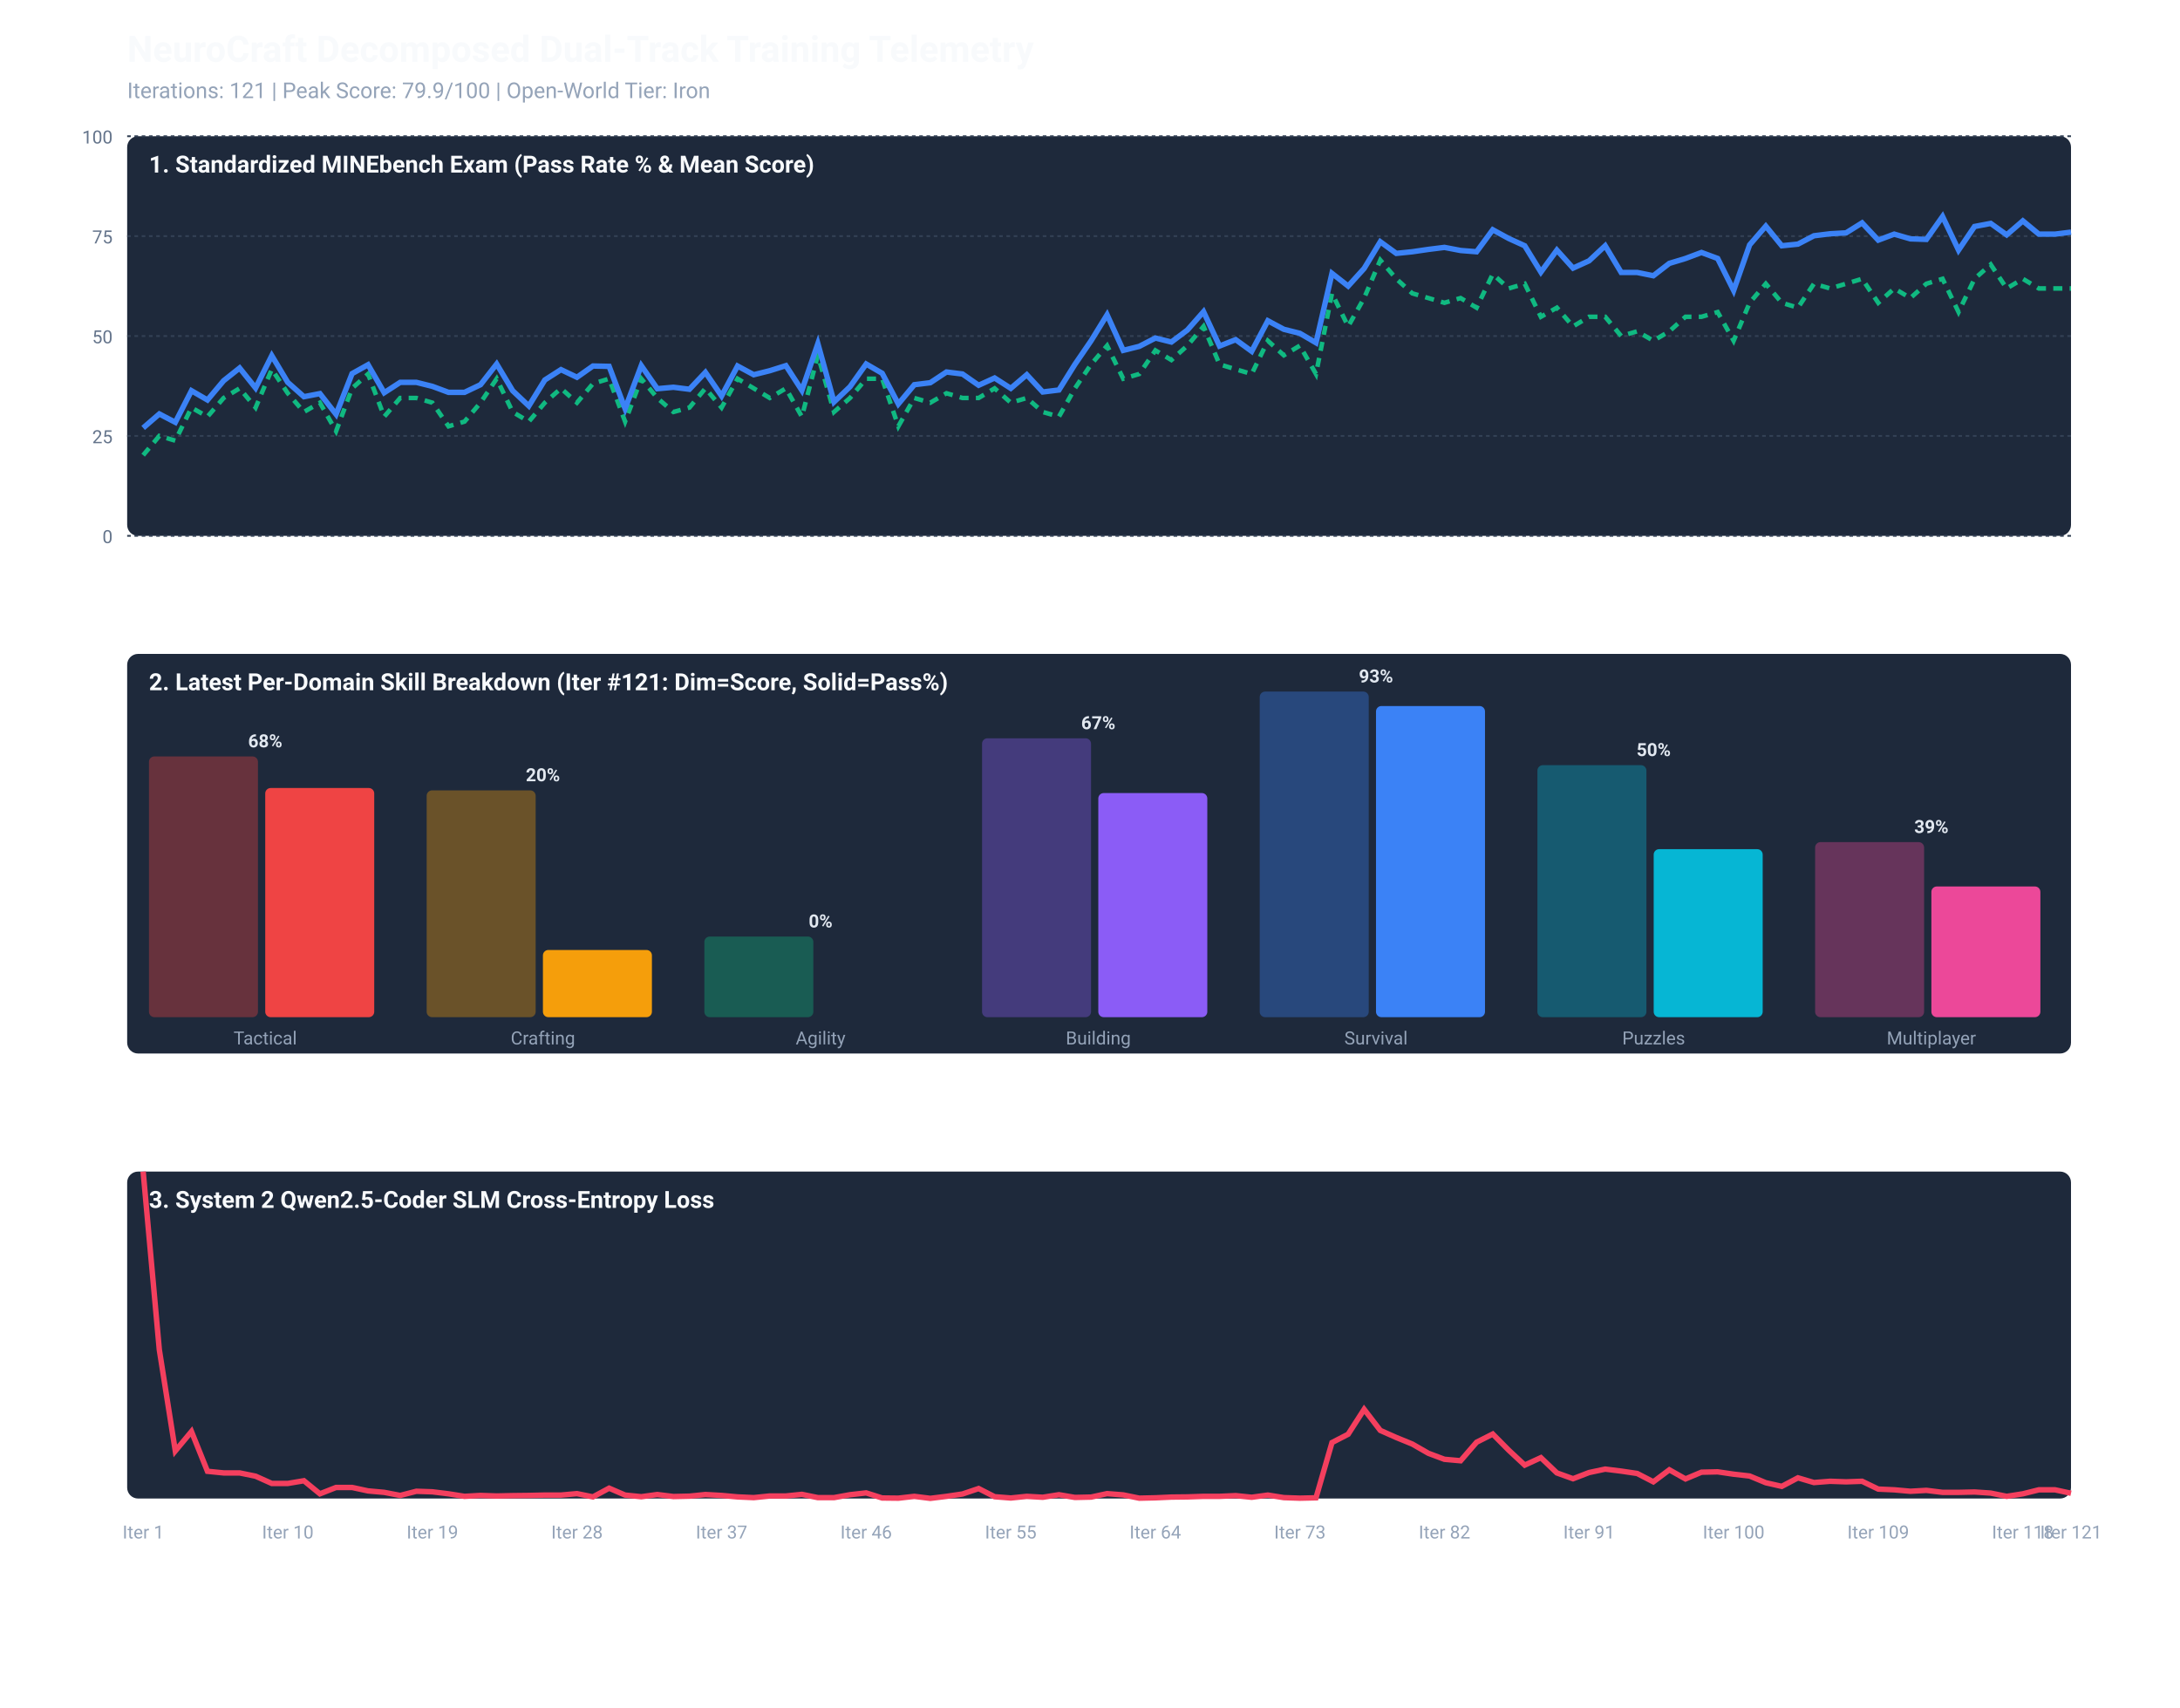
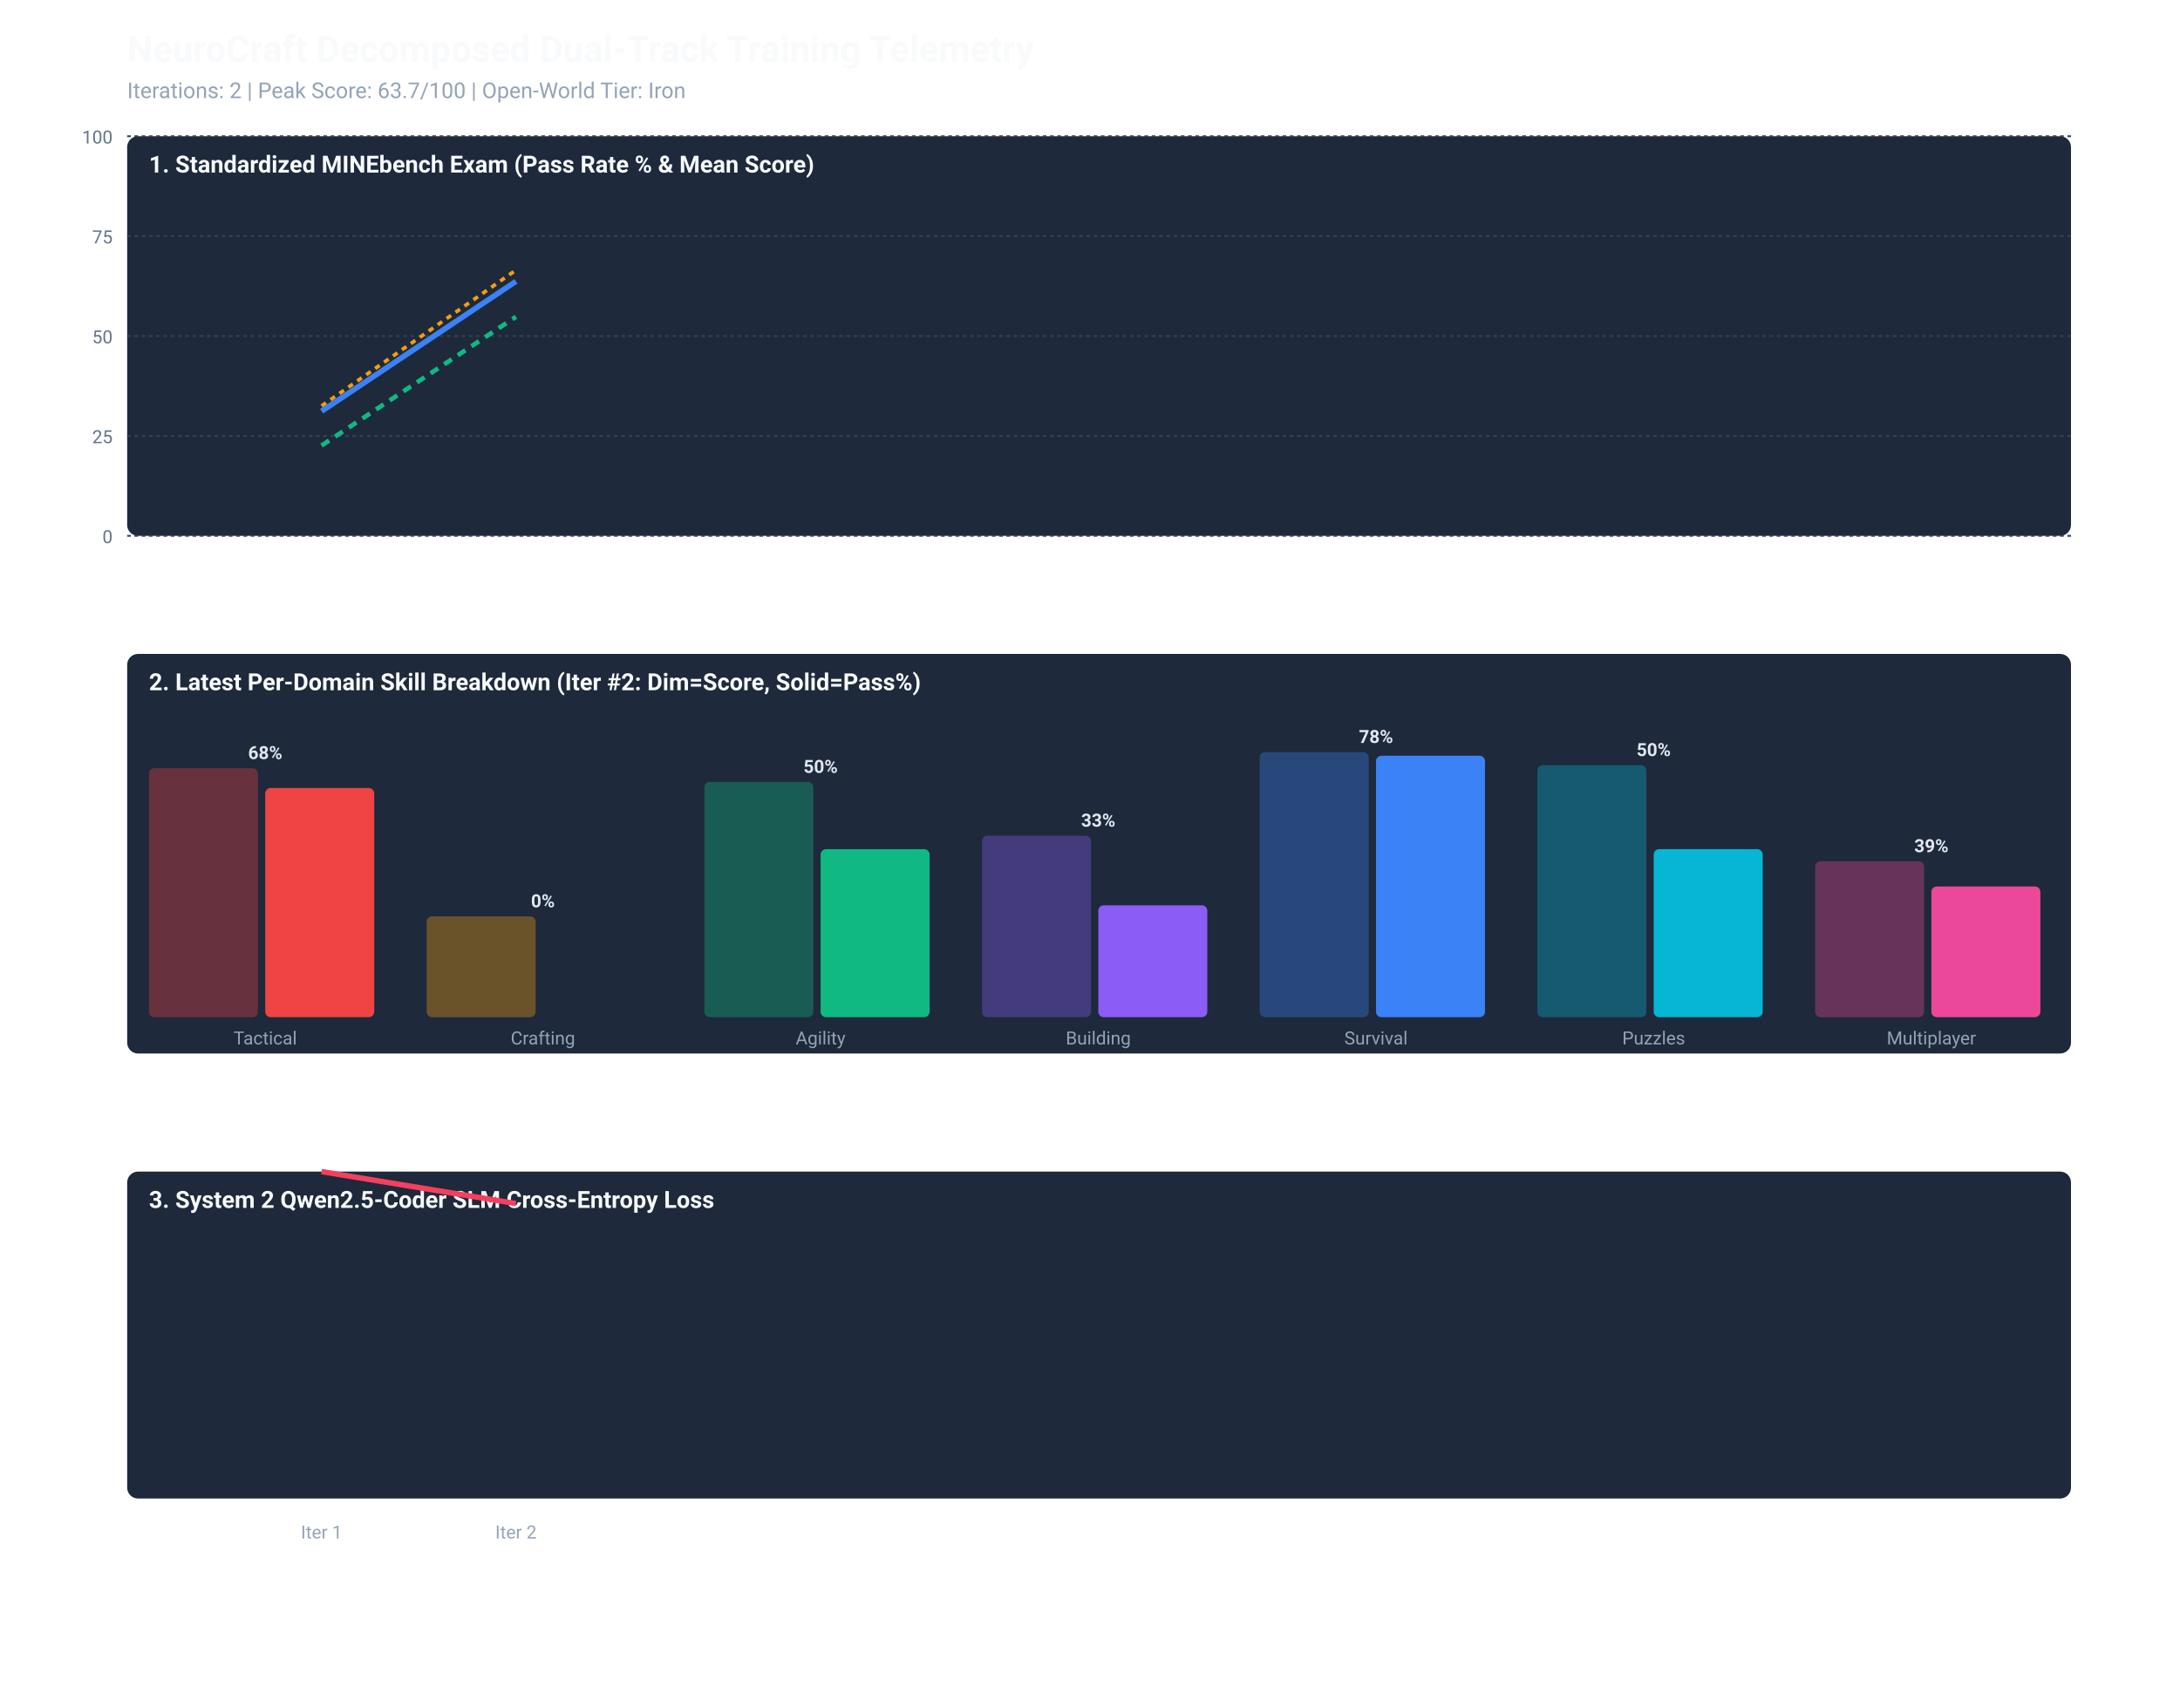
<svg xmlns="http://www.w3.org/2000/svg" viewBox="0 0 1200 940" width="1200" height="940" style="background-color: #0b1120; font-family: -apple-system, BlinkMacSystemFont, 'Segoe UI', Roboto, sans-serif;">
  <text x="70" y="34" fill="#f8fafc" font-size="20" font-weight="bold">NeuroCraft Decomposed Dual-Track Training Telemetry</text>
-   <text x="70" y="54" fill="#94a3b8" font-size="12">Iterations: 121 | Peak Score: 79.9/100 | Open-World Tier: Iron</text>
+   <text x="70" y="54" fill="#94a3b8" font-size="12">Iterations: 2 | Peak Score: 63.7/100 | Open-World Tier: Iron</text>
  <rect x="70" y="75" width="1070" height="220" fill="#1e293b" rx="6" />
  <text x="82" y="95" fill="#f8fafc" font-size="13" font-weight="bold">1. Standardized MINEbench Exam (Pass Rate % &amp; Mean Score)</text>
  <line x1="70" y1="295" x2="1140" y2="295" stroke="#334155" stroke-width="1" stroke-dasharray="2,2" />
  <text x="62" y="299" fill="#64748b" font-size="10" text-anchor="end">0</text>
  <line x1="70" y1="240" x2="1140" y2="240" stroke="#334155" stroke-width="1" stroke-dasharray="2,2" />
  <text x="62" y="244" fill="#64748b" font-size="10" text-anchor="end">25</text>
  <line x1="70" y1="185" x2="1140" y2="185" stroke="#334155" stroke-width="1" stroke-dasharray="2,2" />
  <text x="62" y="189" fill="#64748b" font-size="10" text-anchor="end">50</text>
  <line x1="70" y1="130" x2="1140" y2="130" stroke="#334155" stroke-width="1" stroke-dasharray="2,2" />
  <text x="62" y="134" fill="#64748b" font-size="10" text-anchor="end">75</text>
  <line x1="70" y1="75" x2="1140" y2="75" stroke="#334155" stroke-width="1" stroke-dasharray="2,2" />
  <text x="62" y="79" fill="#64748b" font-size="10" text-anchor="end">100</text>
-   <path d="M 78.8 250.6 L 87.7 240.0 L 96.5 242.6 L 105.4 224.4 L 114.2 229.4 L 123.1 219.1 L 131.9 213.8 L 140.7 224.4 L 149.6 203.3 L 158.4 216.5 L 167.3 226.8 L 176.1 221.7 L 185.0 237.4 L 193.8 213.8 L 202.6 205.9 L 211.5 229.4 L 220.3 219.1 L 229.2 219.1 L 238.0 221.7 L 246.9 234.7 L 255.7 232.1 L 264.5 221.7 L 273.4 208.5 L 282.2 226.8 L 291.1 232.1 L 299.9 221.7 L 308.8 213.8 L 317.6 221.7 L 326.4 211.2 L 335.3 208.5 L 344.1 232.1 L 353.0 208.5 L 361.8 219.1 L 370.7 226.8 L 379.5 224.4 L 388.3 213.8 L 397.2 224.4 L 406.0 208.5 L 414.9 213.8 L 423.7 219.1 L 432.6 213.8 L 441.4 229.4 L 450.2 195.6 L 459.1 226.8 L 467.9 219.1 L 476.8 208.5 L 485.6 208.5 L 494.5 234.7 L 503.3 219.1 L 512.1 221.7 L 521.0 216.5 L 529.8 219.1 L 538.7 219.1 L 547.5 213.8 L 556.4 221.7 L 565.2 219.1 L 574.0 226.8 L 582.9 229.4 L 591.7 213.8 L 600.6 200.6 L 609.4 190.3 L 618.3 208.5 L 627.1 205.9 L 636.0 192.9 L 644.8 198.2 L 653.6 190.3 L 662.5 179.7 L 671.3 200.6 L 680.2 203.3 L 689.0 205.9 L 697.9 187.6 L 706.7 195.6 L 715.5 190.3 L 724.4 205.9 L 733.2 161.5 L 742.1 179.7 L 750.9 164.1 L 759.8 143.2 L 768.6 153.5 L 777.4 161.5 L 786.3 164.1 L 795.1 166.7 L 804.0 164.1 L 812.8 169.4 L 821.7 150.9 L 830.5 158.8 L 839.3 156.2 L 848.2 174.4 L 857.0 169.4 L 865.9 179.7 L 874.7 174.4 L 883.6 174.4 L 892.4 185.0 L 901.2 182.4 L 910.1 187.6 L 918.9 182.4 L 927.8 174.4 L 936.6 174.4 L 945.5 171.8 L 954.3 187.6 L 963.1 166.7 L 972.0 156.2 L 980.8 166.7 L 989.7 169.4 L 998.5 156.2 L 1007.4 158.8 L 1016.2 156.2 L 1025.0 153.5 L 1033.9 166.7 L 1042.7 158.8 L 1051.6 164.1 L 1060.4 156.2 L 1069.3 153.5 L 1078.1 171.8 L 1086.9 153.5 L 1095.8 145.6 L 1104.6 158.8 L 1113.5 153.5 L 1122.3 158.8 L 1131.2 158.8 L 1140.0 158.8" fill="none" stroke="#10b981" stroke-width="2.5" stroke-dasharray="5,4" />
-   <path d="M 78.8 235.6 L 87.7 227.9 L 96.5 232.5 L 105.4 215.1 L 114.2 220.2 L 123.1 209.6 L 131.9 202.6 L 140.7 213.6 L 149.6 195.8 L 158.4 210.5 L 167.3 218.4 L 176.1 216.7 L 185.0 228.1 L 193.8 205.7 L 202.6 200.8 L 211.5 216.2 L 220.3 210.5 L 229.2 210.5 L 238.0 212.7 L 246.9 216.0 L 255.7 216.0 L 264.5 211.8 L 273.4 200.4 L 282.2 215.1 L 291.1 223.5 L 299.9 209.2 L 308.8 203.5 L 317.6 207.7 L 326.4 201.5 L 335.3 201.7 L 344.1 225.0 L 353.0 201.3 L 361.8 214.0 L 370.7 213.2 L 379.5 214.3 L 388.3 205.0 L 397.2 218.0 L 406.0 201.5 L 414.9 206.3 L 423.7 204.1 L 432.6 201.3 L 441.4 214.9 L 450.2 189.2 L 459.1 221.3 L 467.9 212.9 L 476.8 200.4 L 485.6 205.5 L 494.5 222.4 L 503.3 211.8 L 512.1 210.7 L 521.0 204.8 L 529.8 205.9 L 538.7 212.1 L 547.5 208.1 L 556.4 213.8 L 565.2 206.3 L 574.0 215.8 L 582.9 214.7 L 591.7 200.6 L 600.6 187.6 L 609.4 173.3 L 618.3 192.9 L 627.1 190.7 L 636.0 186.1 L 644.8 188.3 L 653.6 181.7 L 662.5 171.6 L 671.3 190.5 L 680.2 187.0 L 689.0 193.4 L 697.9 176.6 L 706.7 181.3 L 715.5 183.5 L 724.4 188.7 L 733.2 150.5 L 742.1 157.5 L 750.9 147.8 L 759.8 133.1 L 768.6 139.5 L 777.4 138.6 L 786.3 137.3 L 795.1 136.2 L 804.0 137.9 L 812.8 138.6 L 821.7 126.5 L 830.5 131.3 L 839.3 135.3 L 848.2 149.8 L 857.0 137.7 L 865.9 147.6 L 874.7 143.6 L 883.6 135.3 L 892.4 150.0 L 901.2 150.0 L 910.1 151.8 L 918.9 145.0 L 927.8 142.3 L 936.6 139.0 L 945.5 142.3 L 954.3 159.9 L 963.1 134.8 L 972.0 124.5 L 980.8 135.3 L 989.7 134.4 L 998.5 129.8 L 1007.4 128.7 L 1016.2 128.2 L 1025.0 122.7 L 1033.9 132.2 L 1042.7 128.9 L 1051.6 131.5 L 1060.4 131.8 L 1069.3 119.2 L 1078.1 137.7 L 1086.9 124.7 L 1095.8 123.0 L 1104.6 129.3 L 1113.5 121.6 L 1122.3 128.9 L 1131.2 128.9 L 1140.0 127.8" fill="none" stroke="#3b82f6" stroke-width="3" />
+   <path d="M 177.0 245.3 L 284.0 174.4" fill="none" stroke="#10b981" stroke-width="2.5" stroke-dasharray="5,4" />
+   <path d="M 177.0 223.5 L 284.0 148.7" fill="none" stroke="#f59e0b" stroke-width="2" stroke-dasharray="3,3" />
+   <path d="M 177.0 226.4 L 284.0 154.9" fill="none" stroke="#3b82f6" stroke-width="3" />
  <rect x="70" y="360" width="1070" height="220" fill="#1e293b" rx="6" />
-   <text x="82" y="380" fill="#f8fafc" font-size="13" font-weight="bold">2. Latest Per-Domain Skill Breakdown (Iter #121: Dim=Score, Solid=Pass%)</text>
-   <rect x="82" y="416.44" width="60" height="143.56" fill="#ef4444" fill-opacity="0.35" rx="3" />
+   <text x="82" y="380" fill="#f8fafc" font-size="13" font-weight="bold">2. Latest Per-Domain Skill Breakdown (Iter #2: Dim=Score, Solid=Pass%)</text>
+   <rect x="82" y="422.915" width="60" height="137.085" fill="#ef4444" fill-opacity="0.35" rx="3" />
  <rect x="146" y="433.83" width="60" height="126.17" fill="#ef4444" rx="3" />
-   <text x="146" y="411.44" fill="#e2e8f0" font-size="10" font-weight="bold" text-anchor="middle">68%</text>
+   <text x="146" y="417.915" fill="#e2e8f0" font-size="10" font-weight="bold" text-anchor="middle">68%</text>
  <text x="146" y="575" fill="#94a3b8" font-size="10" text-anchor="middle">Tactical</text>
-   <rect x="234.857" y="435.125" width="60" height="124.875" fill="#f59e0b" fill-opacity="0.35" rx="3" />
-   <rect x="298.857" y="523" width="60" height="37" fill="#f59e0b" rx="3" />
-   <text x="298.857" y="430.125" fill="#e2e8f0" font-size="10" font-weight="bold" text-anchor="middle">20%</text>
+   <rect x="234.857" y="504.5" width="60" height="55.5" fill="#f59e0b" fill-opacity="0.35" rx="3" />
+   <rect x="298.857" y="560" width="60" height="0" fill="#f59e0b" rx="3" />
+   <text x="298.857" y="499.5" fill="#e2e8f0" font-size="10" font-weight="bold" text-anchor="middle">0%</text>
  <text x="298.857" y="575" fill="#94a3b8" font-size="10" text-anchor="middle">Crafting</text>
-   <rect x="387.714" y="515.6" width="60" height="44.4" fill="#10b981" fill-opacity="0.35" rx="3" />
-   <rect x="451.714" y="560" width="60" height="0" fill="#10b981" rx="3" />
-   <text x="451.714" y="510.6" fill="#e2e8f0" font-size="10" font-weight="bold" text-anchor="middle">0%</text>
+   <rect x="387.714" y="430.5" width="60" height="129.5" fill="#10b981" fill-opacity="0.35" rx="3" />
+   <rect x="451.714" y="467.5" width="60" height="92.5" fill="#10b981" rx="3" />
+   <text x="451.714" y="425.5" fill="#e2e8f0" font-size="10" font-weight="bold" text-anchor="middle">50%</text>
  <text x="451.714" y="575" fill="#94a3b8" font-size="10" text-anchor="middle">Agility</text>
-   <rect x="540.571" y="406.45" width="60" height="153.55" fill="#8b5cf6" fill-opacity="0.35" rx="3" />
-   <rect x="604.571" y="436.605" width="60" height="123.395" fill="#8b5cf6" rx="3" />
-   <text x="604.571" y="401.45" fill="#e2e8f0" font-size="10" font-weight="bold" text-anchor="middle">67%</text>
+   <rect x="540.571" y="460.1" width="60" height="99.9" fill="#8b5cf6" fill-opacity="0.35" rx="3" />
+   <rect x="604.571" y="498.395" width="60" height="61.605" fill="#8b5cf6" rx="3" />
+   <text x="604.571" y="455.1" fill="#e2e8f0" font-size="10" font-weight="bold" text-anchor="middle">33%</text>
  <text x="604.571" y="575" fill="#94a3b8" font-size="10" text-anchor="middle">Building</text>
-   <rect x="693.429" y="380.735" width="60" height="179.265" fill="#3b82f6" fill-opacity="0.35" rx="3" />
-   <rect x="757.429" y="388.69" width="60" height="171.31" fill="#3b82f6" rx="3" />
-   <text x="757.429" y="375.735" fill="#e2e8f0" font-size="10" font-weight="bold" text-anchor="middle">93%</text>
+   <rect x="693.429" y="414.035" width="60" height="145.965" fill="#3b82f6" fill-opacity="0.35" rx="3" />
+   <rect x="757.429" y="416.07" width="60" height="143.93" fill="#3b82f6" rx="3" />
+   <text x="757.429" y="409.035" fill="#e2e8f0" font-size="10" font-weight="bold" text-anchor="middle">78%</text>
  <text x="757.429" y="575" fill="#94a3b8" font-size="10" text-anchor="middle">Survival</text>
  <rect x="846.286" y="421.25" width="60" height="138.75" fill="#06b6d4" fill-opacity="0.35" rx="3" />
  <rect x="910.286" y="467.5" width="60" height="92.5" fill="#06b6d4" rx="3" />
  <text x="910.286" y="416.25" fill="#e2e8f0" font-size="10" font-weight="bold" text-anchor="middle">50%</text>
  <text x="910.286" y="575" fill="#94a3b8" font-size="10" text-anchor="middle">Puzzles</text>
-   <rect x="999.143" y="463.615" width="60" height="96.385" fill="#ec4899" fill-opacity="0.35" rx="3" />
+   <rect x="999.143" y="474.16" width="60" height="85.84" fill="#ec4899" fill-opacity="0.35" rx="3" />
  <rect x="1063.143" y="488.035" width="60" height="71.965" fill="#ec4899" rx="3" />
-   <text x="1063.143" y="458.615" fill="#e2e8f0" font-size="10" font-weight="bold" text-anchor="middle">39%</text>
+   <text x="1063.143" y="469.16" fill="#e2e8f0" font-size="10" font-weight="bold" text-anchor="middle">39%</text>
  <text x="1063.143" y="575" fill="#94a3b8" font-size="10" text-anchor="middle">Multiplayer</text>
  <rect x="70" y="645" width="1070" height="180" fill="#1e293b" rx="6" />
  <text x="82" y="665" fill="#f8fafc" font-size="13" font-weight="bold">3. System 2 Qwen2.5-Coder SLM Cross-Entropy Loss</text>
-   <path d="M 78.8 645.0 L 87.7 743.1 L 96.5 798.8 L 105.4 788.1 L 114.2 810.0 L 123.1 810.9 L 131.9 810.9 L 140.7 812.7 L 149.6 816.7 L 158.4 816.7 L 167.3 815.2 L 176.1 822.4 L 185.0 818.9 L 193.8 818.9 L 202.6 820.8 L 211.5 821.6 L 220.3 823.3 L 229.2 821.0 L 238.0 821.3 L 246.9 822.4 L 255.7 823.8 L 264.5 823.3 L 273.4 823.6 L 282.2 823.4 L 291.1 823.3 L 299.9 823.1 L 308.8 823.1 L 317.6 822.3 L 326.4 824.1 L 335.3 819.3 L 344.1 823.1 L 353.0 824.0 L 361.8 822.8 L 370.7 823.9 L 379.5 823.7 L 388.3 822.8 L 397.2 823.3 L 406.0 824.1 L 414.9 824.5 L 423.7 823.6 L 432.6 823.6 L 441.4 822.7 L 450.2 824.5 L 459.1 824.5 L 467.9 822.9 L 476.8 821.9 L 485.6 824.7 L 494.5 824.8 L 503.3 823.8 L 512.1 824.9 L 521.0 823.8 L 529.8 822.5 L 538.7 819.5 L 547.5 824.0 L 556.4 824.7 L 565.2 823.8 L 574.0 824.3 L 582.9 822.9 L 591.7 824.4 L 600.6 824.2 L 609.4 822.3 L 618.3 823.0 L 627.1 824.8 L 636.0 824.6 L 644.8 824.2 L 653.6 824.1 L 662.5 823.8 L 671.3 823.8 L 680.2 823.4 L 689.0 824.3 L 697.9 823.1 L 706.7 824.5 L 715.5 824.8 L 724.4 824.6 L 733.2 794.2 L 742.1 789.6 L 750.9 775.9 L 759.8 787.5 L 768.6 791.4 L 777.4 795.0 L 786.3 800.1 L 795.1 803.4 L 804.0 804.2 L 812.8 794.0 L 821.7 789.5 L 830.5 798.4 L 839.3 806.6 L 848.2 802.5 L 857.0 810.9 L 865.9 814.1 L 874.7 810.7 L 883.6 808.8 L 892.4 809.9 L 901.2 811.2 L 910.1 815.8 L 918.9 809.2 L 927.8 814.2 L 936.6 810.5 L 945.5 810.3 L 954.3 811.6 L 963.1 812.6 L 972.0 816.3 L 980.8 818.3 L 989.7 813.6 L 998.5 816.2 L 1007.4 815.5 L 1016.2 815.8 L 1025.0 815.5 L 1033.9 819.8 L 1042.7 820.2 L 1051.6 821.0 L 1060.4 820.5 L 1069.3 821.6 L 1078.1 821.6 L 1086.9 821.4 L 1095.8 822.0 L 1104.6 823.8 L 1113.5 822.4 L 1122.3 820.2 L 1131.2 820.2 L 1140.0 822.1" fill="none" stroke="#f43f5e" stroke-width="3" />
-   <text x="78.843" y="847" fill="#94a3b8" font-size="10" text-anchor="middle">Iter 1</text>
-   <text x="158.43" y="847" fill="#94a3b8" font-size="10" text-anchor="middle">Iter 10</text>
-   <text x="238.017" y="847" fill="#94a3b8" font-size="10" text-anchor="middle">Iter 19</text>
-   <text x="317.603" y="847" fill="#94a3b8" font-size="10" text-anchor="middle">Iter 28</text>
-   <text x="397.19" y="847" fill="#94a3b8" font-size="10" text-anchor="middle">Iter 37</text>
-   <text x="476.777" y="847" fill="#94a3b8" font-size="10" text-anchor="middle">Iter 46</text>
-   <text x="556.364" y="847" fill="#94a3b8" font-size="10" text-anchor="middle">Iter 55</text>
-   <text x="635.95" y="847" fill="#94a3b8" font-size="10" text-anchor="middle">Iter 64</text>
-   <text x="715.537" y="847" fill="#94a3b8" font-size="10" text-anchor="middle">Iter 73</text>
-   <text x="795.124" y="847" fill="#94a3b8" font-size="10" text-anchor="middle">Iter 82</text>
-   <text x="874.711" y="847" fill="#94a3b8" font-size="10" text-anchor="middle">Iter 91</text>
-   <text x="954.298" y="847" fill="#94a3b8" font-size="10" text-anchor="middle">Iter 100</text>
-   <text x="1033.884" y="847" fill="#94a3b8" font-size="10" text-anchor="middle">Iter 109</text>
-   <text x="1113.471" y="847" fill="#94a3b8" font-size="10" text-anchor="middle">Iter 118</text>
-   <text x="1140" y="847" fill="#94a3b8" font-size="10" text-anchor="middle">Iter 121</text>
+   <path d="M 177.0 645.0 L 284.0 662.6" fill="none" stroke="#f43f5e" stroke-width="3" />
+   <text x="177" y="847" fill="#94a3b8" font-size="10" text-anchor="middle">Iter 1</text>
+   <text x="284" y="847" fill="#94a3b8" font-size="10" text-anchor="middle">Iter 2</text>
</svg>
